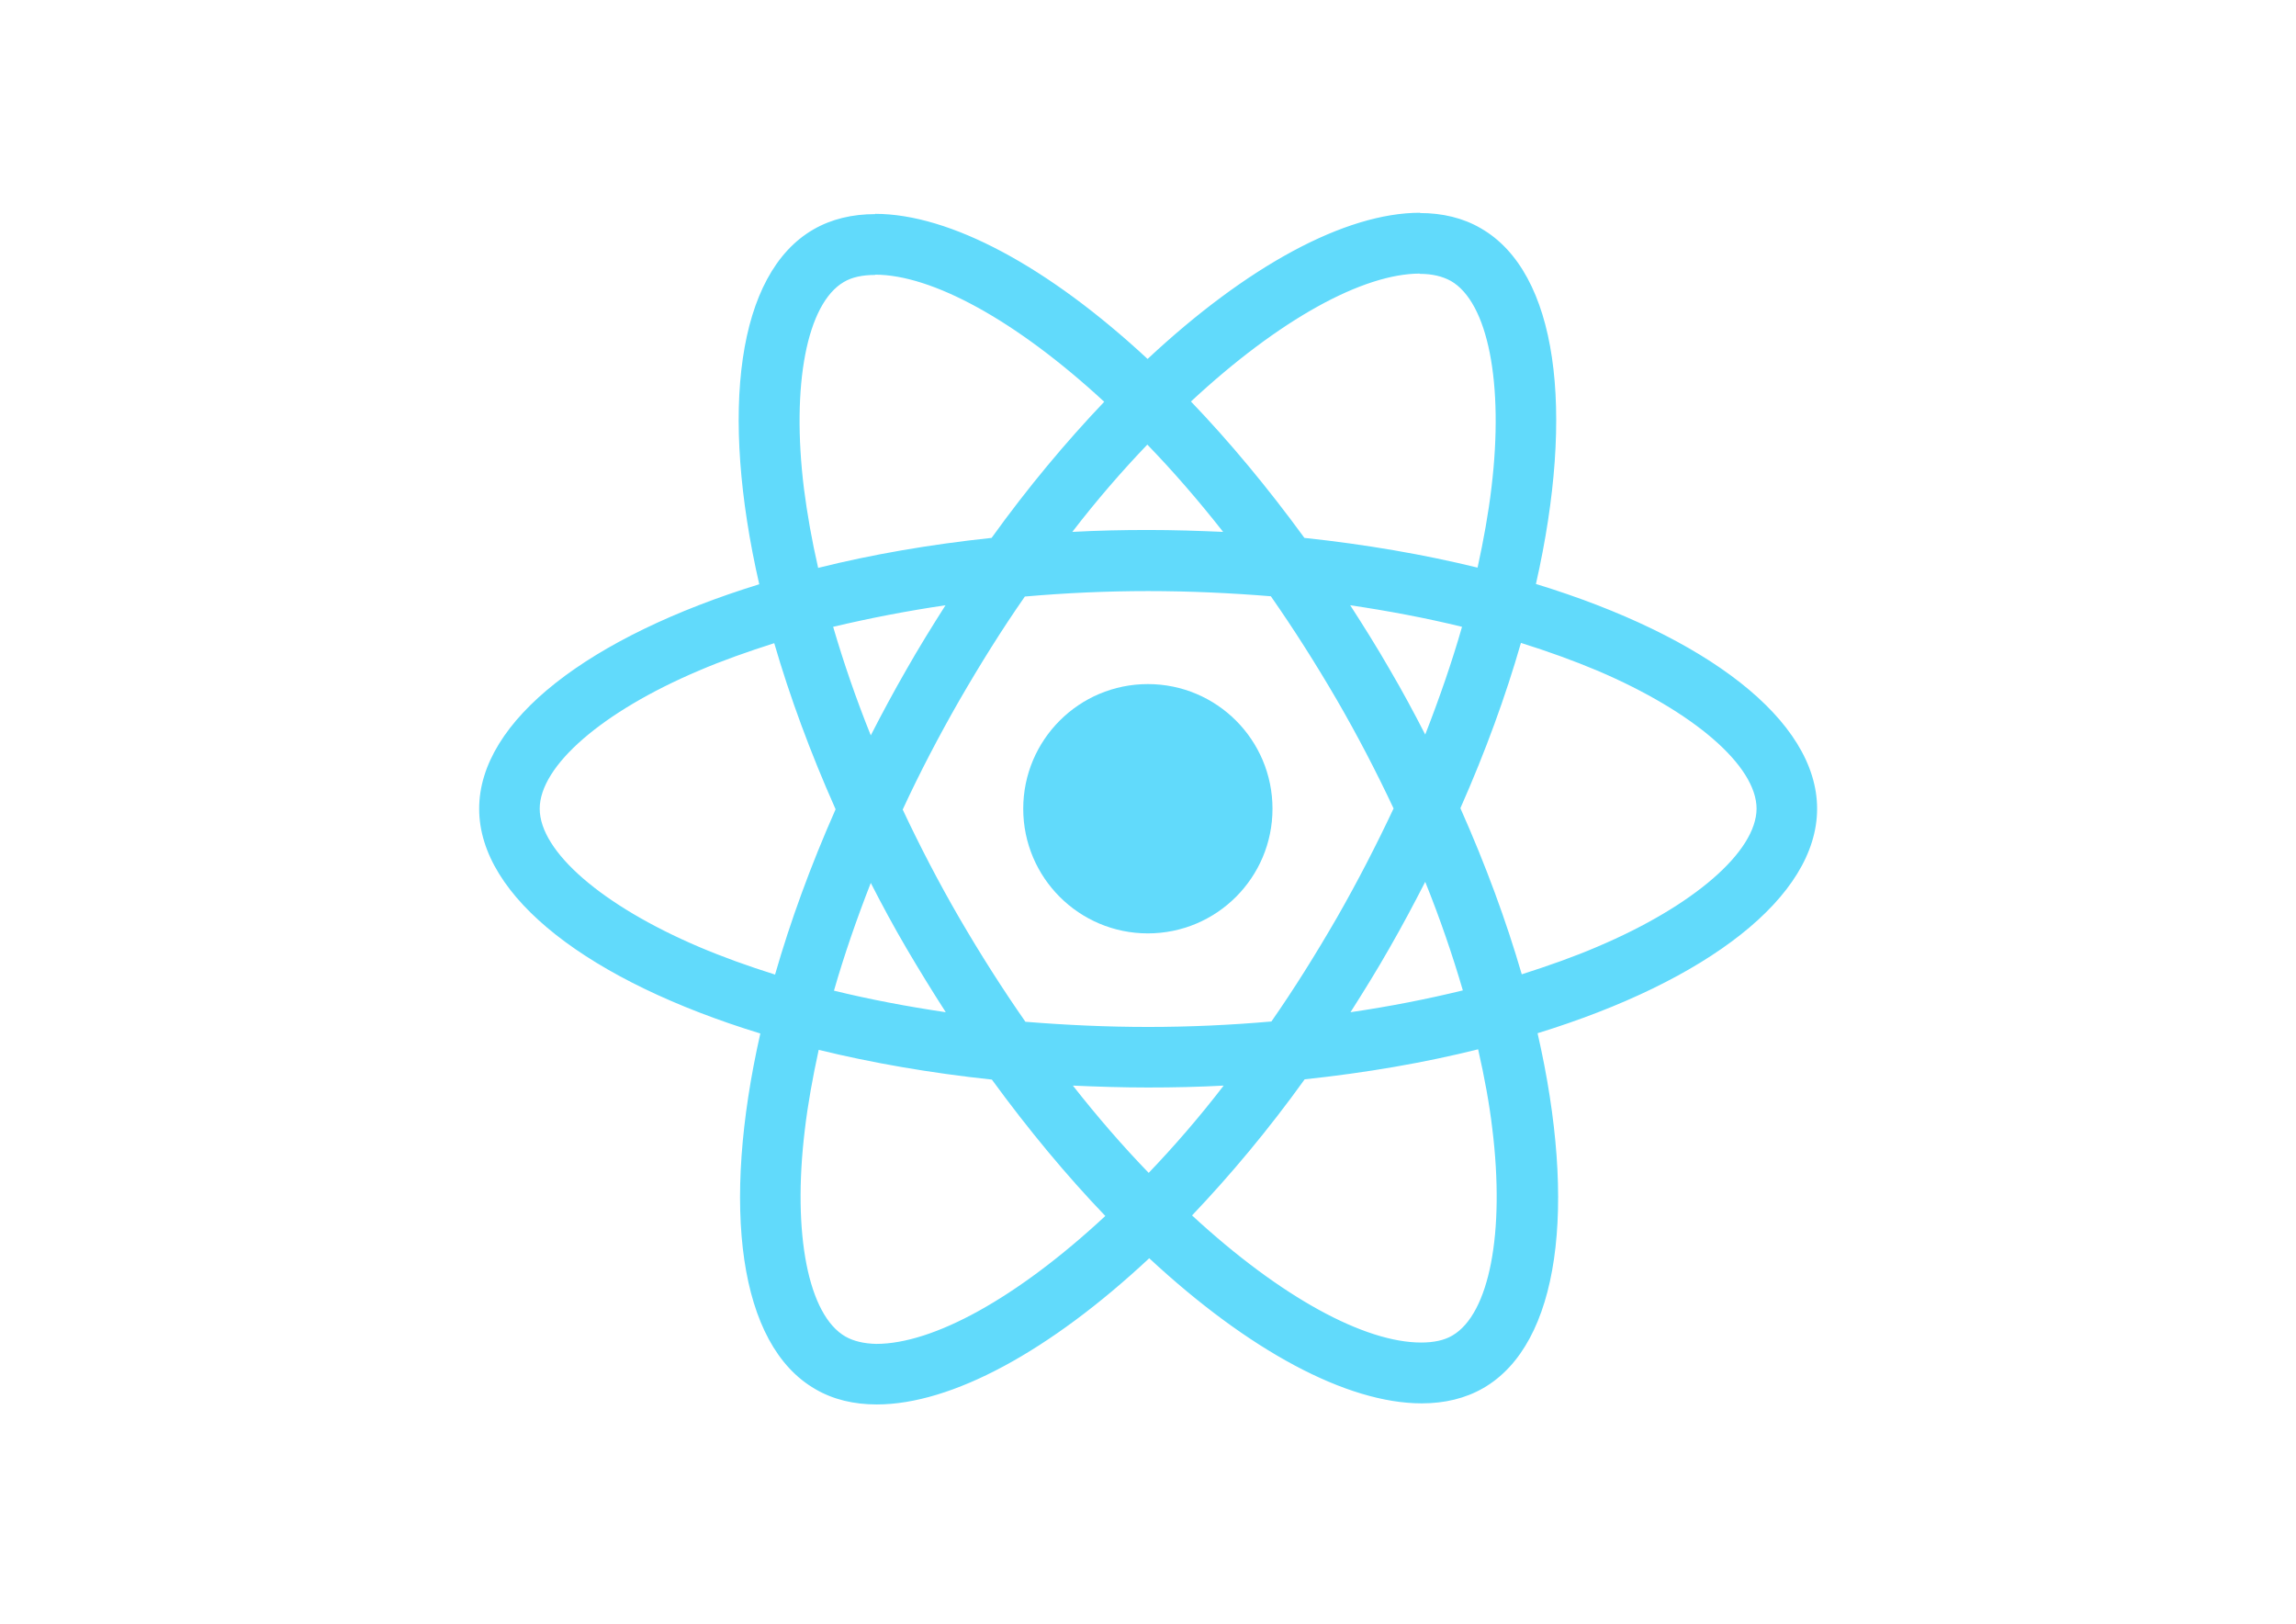
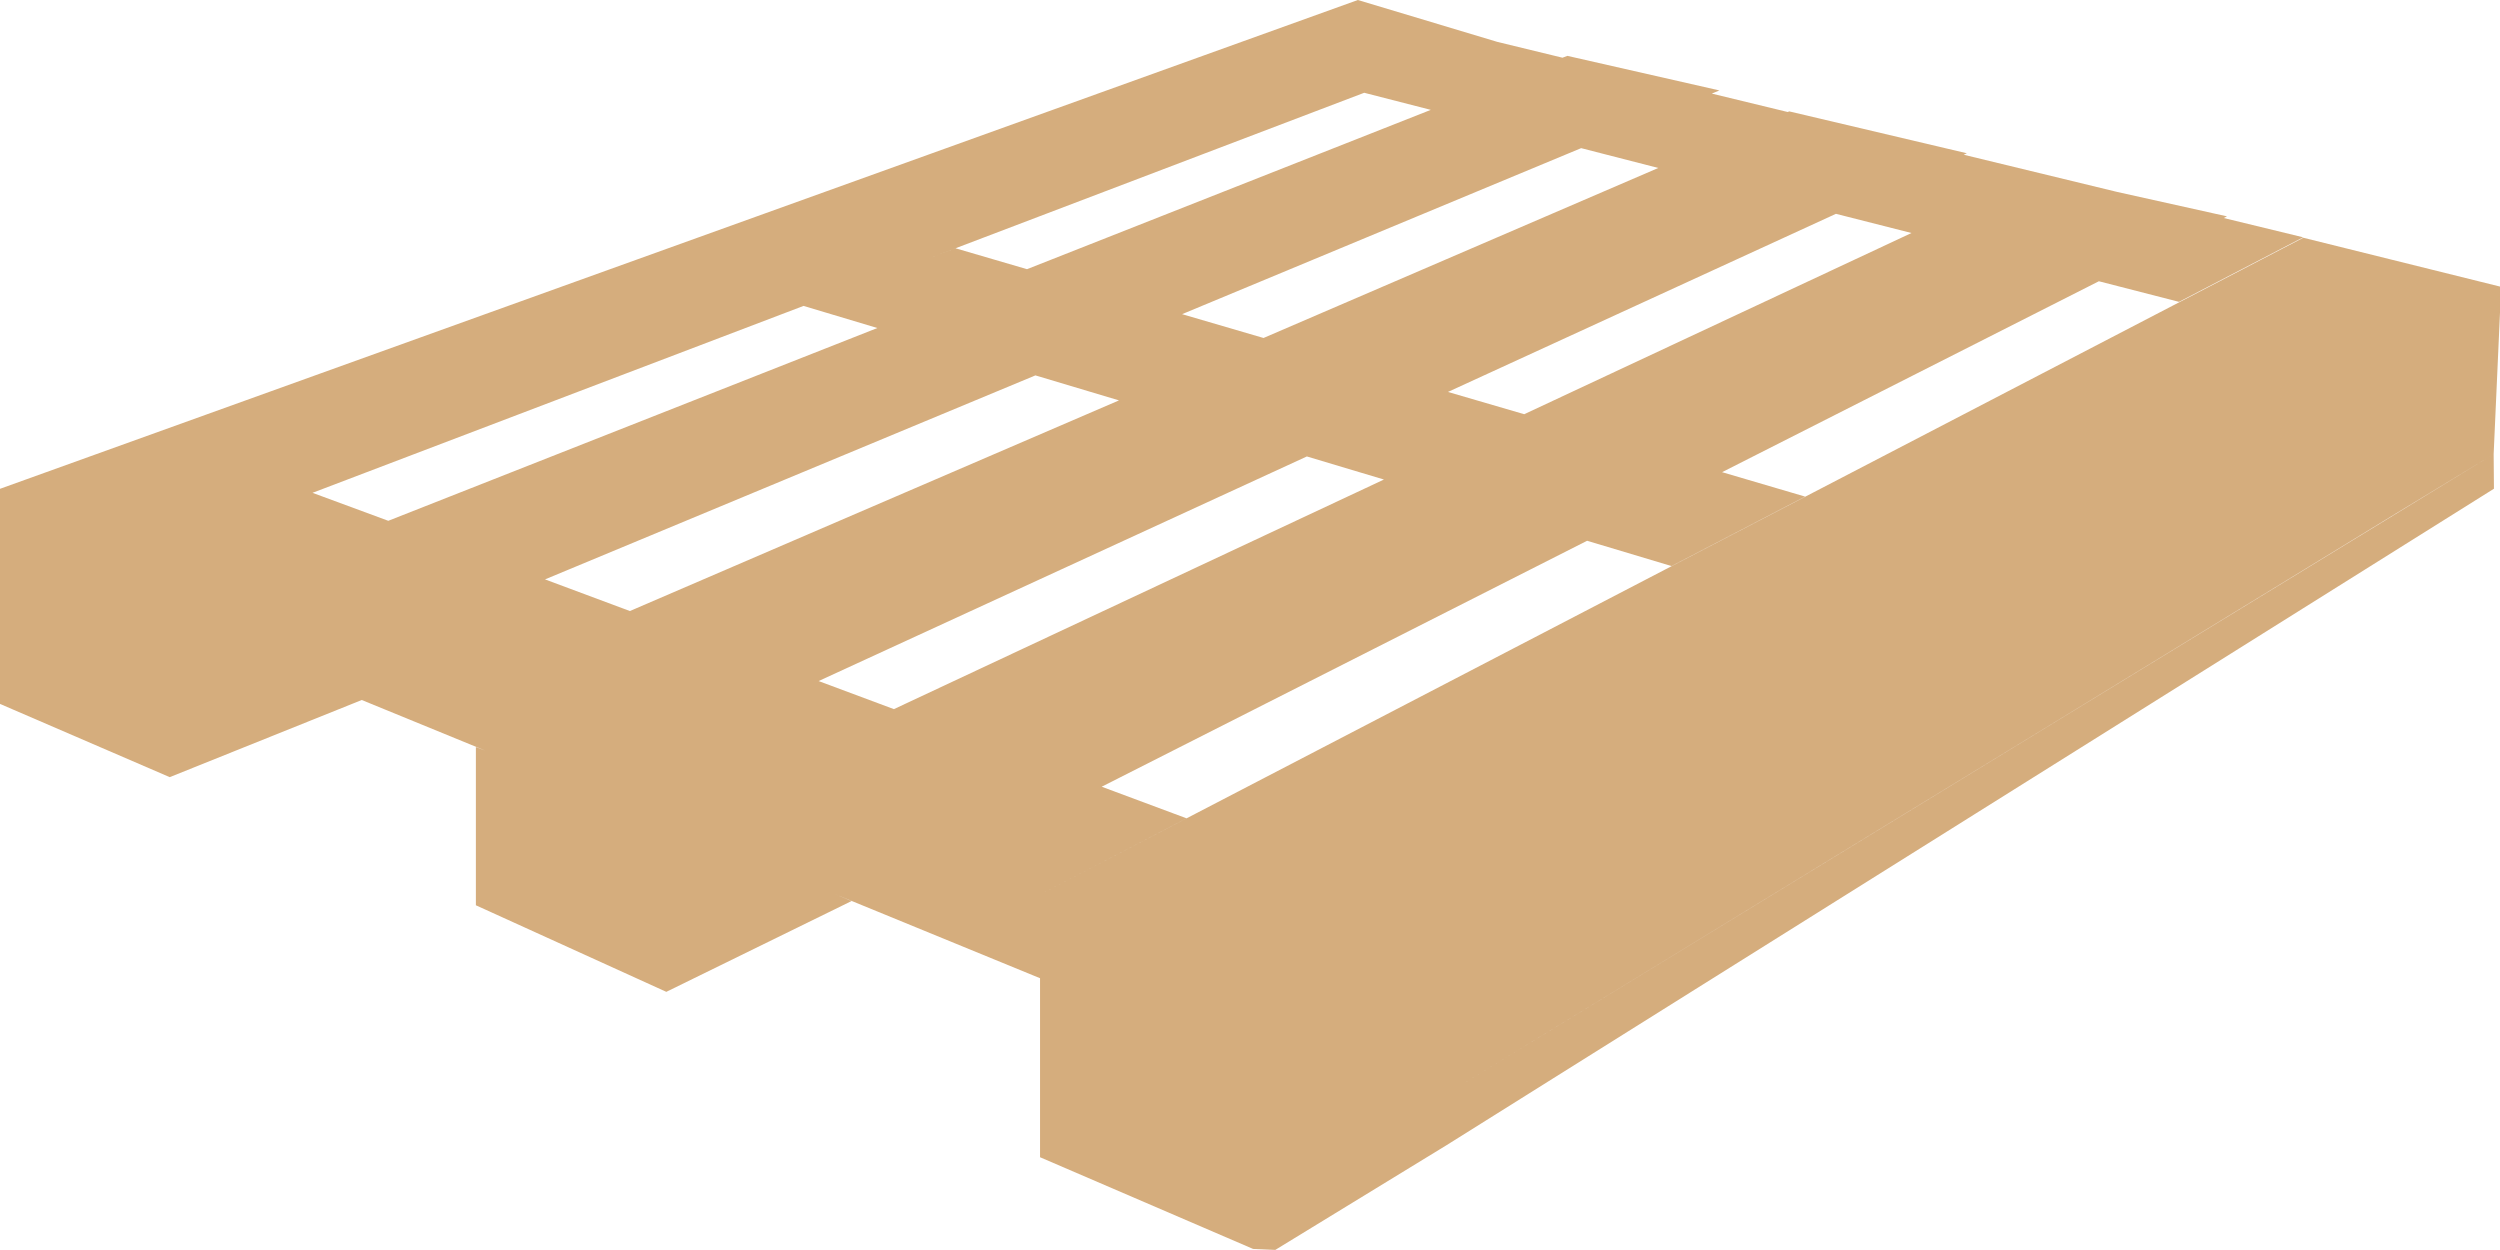
- <svg xmlns="http://www.w3.org/2000/svg" viewBox="0 0 841.9 595.3">
-   <g fill="#61DAFB">
-     <path d="M666.3 296.5c0-32.5-40.7-63.3-103.1-82.4 14.4-63.6 8-114.2-20.2-130.4-6.5-3.8-14.1-5.6-22.4-5.6v22.3c4.6 0 8.3.9 11.4 2.6 13.6 7.8 19.5 37.5 14.9 75.7-1.1 9.4-2.9 19.3-5.1 29.4-19.6-4.8-41-8.5-63.5-10.9-13.5-18.5-27.5-35.3-41.6-50 32.6-30.3 63.2-46.9 84-46.9V78c-27.5 0-63.5 19.6-99.9 53.6-36.4-33.8-72.4-53.2-99.9-53.2v22.3c20.7 0 51.4 16.5 84 46.6-14 14.7-28 31.4-41.3 49.9-22.6 2.4-44 6.1-63.6 11-2.3-10-4-19.7-5.2-29-4.7-38.2 1.1-67.9 14.6-75.8 3-1.8 6.9-2.6 11.5-2.6V78.5c-8.4 0-16 1.8-22.6 5.6-28.1 16.2-34.4 66.7-19.9 130.1-62.2 19.2-102.7 49.9-102.7 82.3 0 32.5 40.7 63.3 103.1 82.4-14.4 63.6-8 114.2 20.2 130.4 6.5 3.8 14.1 5.6 22.5 5.6 27.5 0 63.5-19.6 99.9-53.6 36.4 33.8 72.4 53.2 99.9 53.2 8.4 0 16-1.8 22.6-5.6 28.1-16.2 34.4-66.7 19.9-130.1 62-19.1 102.5-49.9 102.5-82.3zm-130.2-66.7c-3.7 12.9-8.3 26.2-13.5 39.5-4.1-8-8.4-16-13.1-24-4.6-8-9.5-15.8-14.4-23.4 14.2 2.1 27.9 4.7 41 7.9zm-45.8 106.5c-7.8 13.5-15.8 26.3-24.1 38.2-14.9 1.3-30 2-45.2 2-15.1 0-30.2-.7-45-1.9-8.3-11.9-16.4-24.6-24.2-38-7.6-13.1-14.5-26.4-20.8-39.8 6.2-13.4 13.2-26.8 20.7-39.9 7.8-13.5 15.8-26.3 24.1-38.2 14.9-1.3 30-2 45.2-2 15.1 0 30.2.7 45 1.9 8.3 11.9 16.4 24.6 24.2 38 7.6 13.1 14.5 26.4 20.8 39.8-6.3 13.4-13.2 26.8-20.7 39.9zm32.3-13c5.4 13.4 10 26.8 13.8 39.8-13.1 3.2-26.9 5.9-41.2 8 4.9-7.7 9.8-15.6 14.4-23.7 4.6-8 8.9-16.1 13-24.1zM421.2 430c-9.3-9.6-18.6-20.3-27.8-32 9 .4 18.2.7 27.5.7 9.4 0 18.7-.2 27.8-.7-9 11.7-18.3 22.4-27.5 32zm-74.4-58.9c-14.2-2.1-27.9-4.7-41-7.9 3.7-12.9 8.3-26.2 13.5-39.5 4.1 8 8.4 16 13.1 24 4.7 8 9.5 15.8 14.4 23.4zM420.7 163c9.3 9.6 18.6 20.3 27.8 32-9-.4-18.2-.7-27.5-.7-9.4 0-18.7.2-27.8.7 9-11.7 18.3-22.4 27.5-32zm-74 58.9c-4.9 7.7-9.8 15.6-14.4 23.7-4.6 8-8.9 16-13 24-5.4-13.4-10-26.8-13.8-39.8 13.1-3.1 26.9-5.8 41.2-7.9zm-90.5 125.2c-35.4-15.1-58.3-34.9-58.3-50.6 0-15.7 22.9-35.6 58.3-50.6 8.6-3.7 18-7 27.7-10.1 5.7 19.6 13.2 40 22.5 60.9-9.2 20.8-16.6 41.1-22.2 60.6-9.9-3.1-19.3-6.5-28-10.2zM310 490c-13.6-7.8-19.5-37.5-14.9-75.7 1.1-9.4 2.9-19.3 5.1-29.4 19.6 4.8 41 8.5 63.5 10.9 13.5 18.5 27.5 35.3 41.6 50-32.6 30.3-63.2 46.9-84 46.9-4.5-.1-8.3-1-11.3-2.7zm237.2-76.2c4.7 38.2-1.1 67.9-14.6 75.8-3 1.8-6.9 2.6-11.5 2.6-20.7 0-51.4-16.5-84-46.6 14-14.7 28-31.4 41.3-49.9 22.6-2.4 44-6.1 63.6-11 2.3 10.1 4.1 19.8 5.2 29.1zm38.5-66.7c-8.6 3.7-18 7-27.7 10.1-5.7-19.6-13.2-40-22.5-60.9 9.2-20.8 16.6-41.1 22.2-60.6 9.9 3.1 19.3 6.5 28.1 10.2 35.4 15.1 58.3 34.9 58.3 50.6-.1 15.7-23 35.6-58.4 50.6zM320.8 78.4z" />
-     <circle cx="420.9" cy="296.5" r="45.7" />
-     <path d="M520.5 78.1z" />
-   </g>
+ <svg xmlns="http://www.w3.org/2000/svg" id="Layer_1" data-name="Layer 1" viewBox="0 0 512 256">
+   <defs>
+     <style>.cls-1{fill:#d5ad7d;}</style>
+   </defs>
+   <path class="cls-1" d="M489.87,204.48l-71,40.2-28.65,16.21h0L512,192v-5.31l-40.28-10L212.07,311.68h0L243,295.59l-17.37-6.47,99.41-50.37,17.28,5.18,27.36-14.23-17-5,77.17-39.1,16.41,4.22,25.43-13.22-16.27-3.95.67-.34-22.49-5-31.43-7.62.64-.3-36.38-8.58-.3.13-15.55-3.77,1.55-.65L321,139.44l-1,.38-13.34-3.24L278.09,128,0,228.11v44.05l34.76,15,39.33-15.8,25.26,10.35L97.46,281v32.4l39,17.73,37.93-18.59L171,311.11l42,17.23V365l43.63,18.78,4.55.2,35.08-21.45,214.5-134.44L510.7,221,296.28,352l93.91-57.4,28.65-17.5,71-43.42L510.7,221l1.3-29ZM111.62,246.66l100.43-41.78L229.17,210,129,253.14Zm-32.1-12L64,228.93l100.57-38.28,15.11,4.53Zm103.55,38.57-15.42-5.75,100-46,15.78,4.73Zm208.4-97.51-79.31,37.11-15.62-4.56L376,171.79Zm-51.85-13.32-80.85,34.82-16.68-4.88,81.73-34ZM279.39,147l13.64,3.5-82.7,32.63-14.63-4.28-6.17,2.34Z" transform="translate(0 -128)" />
</svg>
